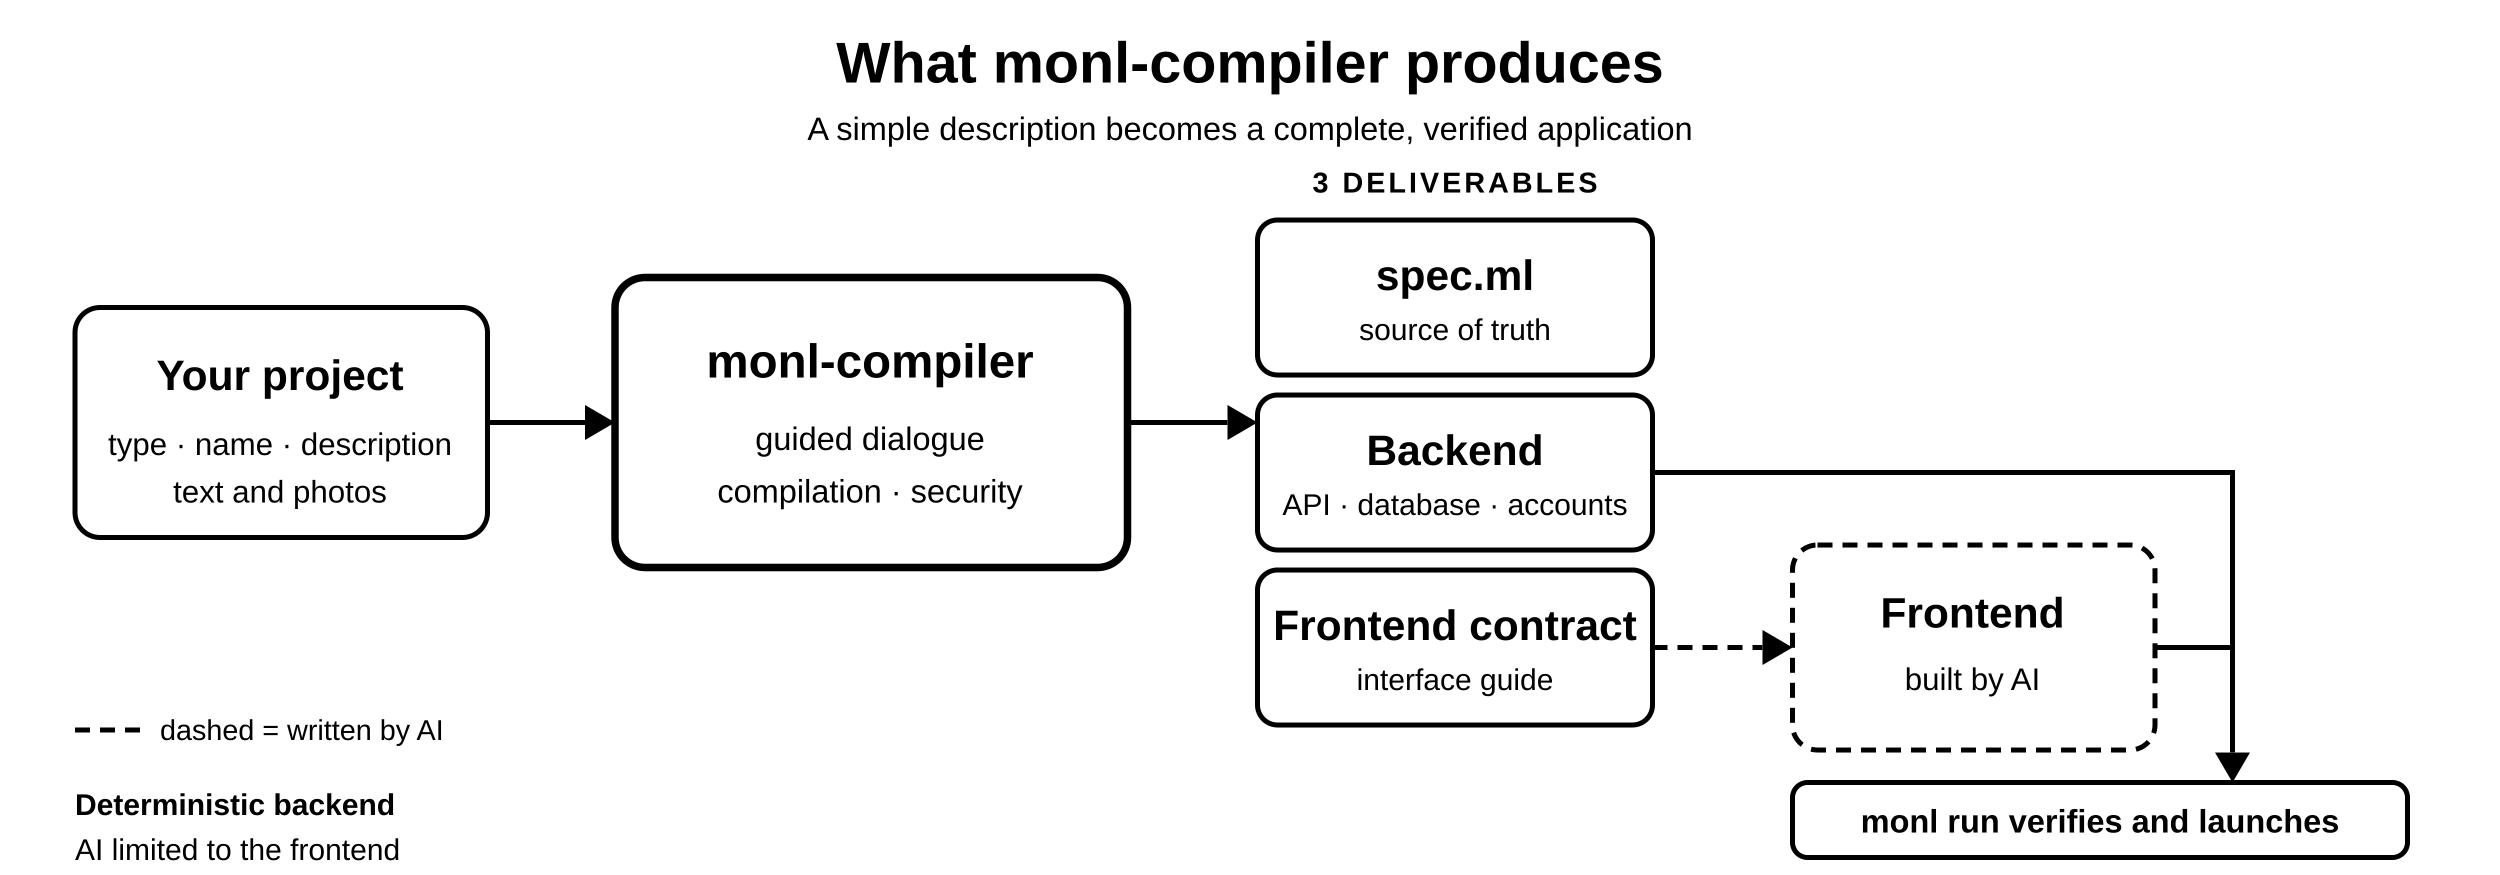
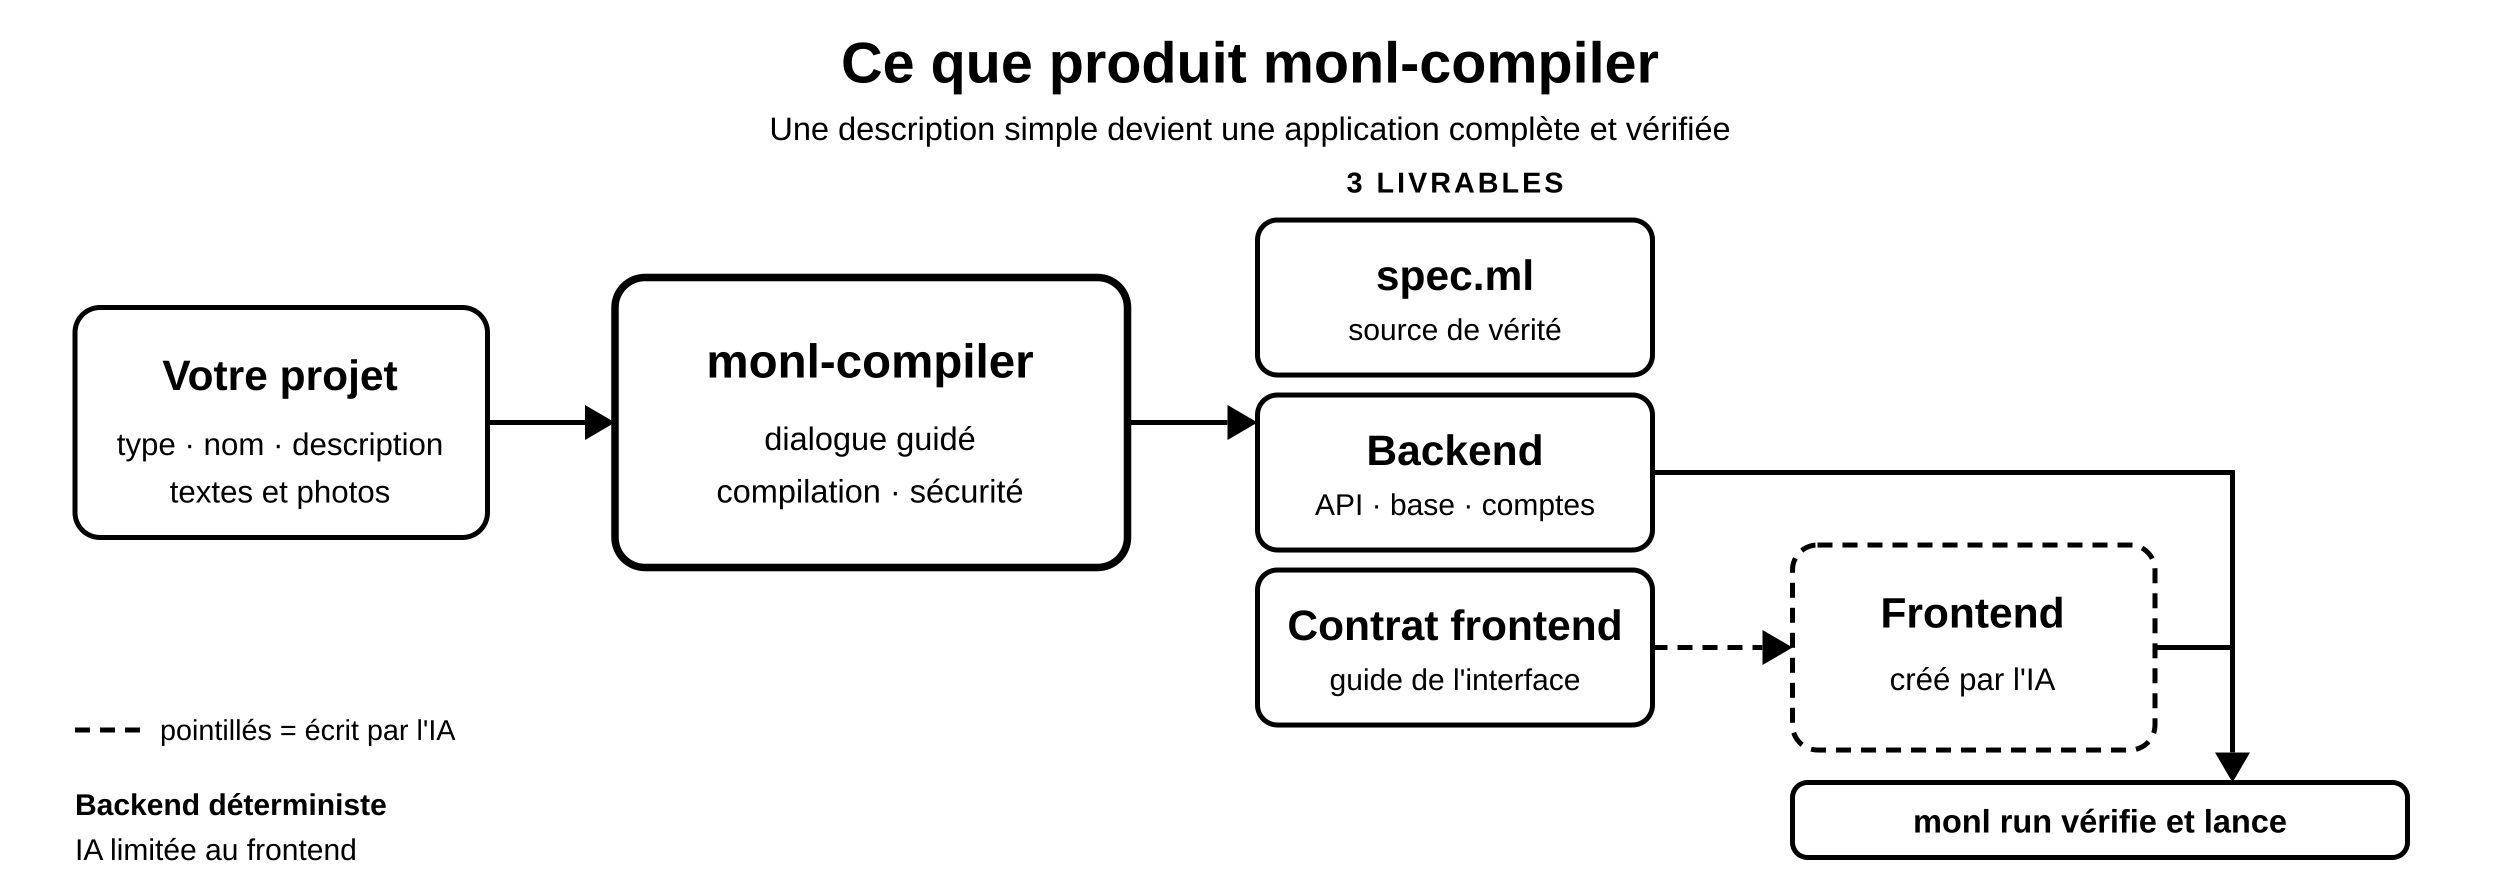
<svg xmlns="http://www.w3.org/2000/svg" viewBox="0 0 1000 350" width="1000" height="350" role="img" aria-labelledby="title desc" font-family="Arial,Helvetica,sans-serif">
  <rect width="1000" height="350" fill="#ffffff" />
-   <text x="500" y="33" text-anchor="middle" font-size="23" font-weight="700" fill="#000000">What monl-compiler produces</text>
-   <text x="500" y="56" text-anchor="middle" font-size="13" fill="#000000">A simple description becomes a complete, verified application</text>
+   <text x="500" y="33" text-anchor="middle" font-size="23" font-weight="700" fill="#000000">Ce que produit monl-compiler</text>
+   <text x="500" y="56" text-anchor="middle" font-size="13" fill="#000000">Une description simple devient une application complète et vérifiée</text>
  <rect x="30" y="123" width="165" height="92" rx="10" fill="#ffffff" stroke="#000000" stroke-width="2" />
-   <text x="112" y="156" text-anchor="middle" font-size="17" font-weight="700" fill="#000000">Your project</text>
-   <text x="112" y="182" text-anchor="middle" font-size="12.5" fill="#000000">type · name · description</text>
-   <text x="112" y="201" text-anchor="middle" font-size="12.5" fill="#000000">text and photos</text>
+   <text x="112" y="156" text-anchor="middle" font-size="17" font-weight="700" fill="#000000">Votre projet</text>
+   <text x="112" y="182" text-anchor="middle" font-size="12.5" fill="#000000">type · nom · description</text>
+   <text x="112" y="201" text-anchor="middle" font-size="12.5" fill="#000000">textes et photos</text>
  <line x1="195" y1="169" x2="234" y2="169" stroke="#000000" stroke-width="2" />
  <polygon points="234,162 246,169 234,176" fill="#000000" />
  <rect x="246" y="111" width="205" height="116" rx="12" fill="#ffffff" stroke="#000000" stroke-width="3" />
  <text x="348" y="151" text-anchor="middle" font-size="19" font-weight="700" fill="#000000">monl-compiler</text>
-   <text x="348" y="180" text-anchor="middle" font-size="13" fill="#000000">guided dialogue</text>
-   <text x="348" y="201" text-anchor="middle" font-size="13" fill="#000000">compilation · security</text>
+   <text x="348" y="180" text-anchor="middle" font-size="13" fill="#000000">dialogue guidé</text>
+   <text x="348" y="201" text-anchor="middle" font-size="13" fill="#000000">compilation · sécurité</text>
  <line x1="451" y1="169" x2="491" y2="169" stroke="#000000" stroke-width="2" />
  <polygon points="491,162 503,169 491,176" fill="#000000" />
-   <text x="582" y="77" text-anchor="middle" font-size="11.5" font-weight="700" letter-spacing="1.2" fill="#000000">3 DELIVERABLES</text>
+   <text x="582" y="77" text-anchor="middle" font-size="11.5" font-weight="700" letter-spacing="1.2" fill="#000000">3 LIVRABLES</text>
  <rect x="503" y="88" width="158" height="62" rx="8" fill="#ffffff" stroke="#000000" stroke-width="2" />
  <text x="582" y="116" text-anchor="middle" font-size="17" font-weight="700" fill="#000000">spec.ml</text>
-   <text x="582" y="136" text-anchor="middle" font-size="12" fill="#000000">source of truth</text>
+   <text x="582" y="136" text-anchor="middle" font-size="12" fill="#000000">source de vérité</text>
  <rect x="503" y="158" width="158" height="62" rx="8" fill="#ffffff" stroke="#000000" stroke-width="2" />
  <text x="582" y="186" text-anchor="middle" font-size="17" font-weight="700" fill="#000000">Backend</text>
-   <text x="582" y="206" text-anchor="middle" font-size="12" fill="#000000">API · database · accounts</text>
+   <text x="582" y="206" text-anchor="middle" font-size="12" fill="#000000">API · base · comptes</text>
  <rect x="503" y="228" width="158" height="62" rx="8" fill="#ffffff" stroke="#000000" stroke-width="2" />
-   <text x="582" y="256" text-anchor="middle" font-size="17" font-weight="700" fill="#000000">Frontend contract</text>
-   <text x="582" y="276" text-anchor="middle" font-size="12" fill="#000000">interface guide</text>
+   <text x="582" y="256" text-anchor="middle" font-size="17" font-weight="700" fill="#000000">Contrat frontend</text>
+   <text x="582" y="276" text-anchor="middle" font-size="12" fill="#000000">guide de l'interface</text>
  <line x1="661" y1="259" x2="705" y2="259" stroke="#000000" stroke-width="2" stroke-dasharray="6 4" />
  <polygon points="705,252 717,259 705,266" fill="#000000" />
  <rect x="717" y="218" width="145" height="82" rx="10" fill="#ffffff" stroke="#000000" stroke-width="2" stroke-dasharray="6 4" />
  <text x="789" y="251" text-anchor="middle" font-size="17" font-weight="700" fill="#000000">Frontend</text>
-   <text x="789" y="276" text-anchor="middle" font-size="12.5" fill="#000000">built by AI</text>
+   <text x="789" y="276" text-anchor="middle" font-size="12.5" fill="#000000">créé par l'IA</text>
  <path d="M661 189H893V236" fill="none" stroke="#000000" stroke-width="2" />
  <path d="M862 259H893" fill="none" stroke="#000000" stroke-width="2" />
  <line x1="893" y1="236" x2="893" y2="301" stroke="#000000" stroke-width="2" />
  <polygon points="886,301 893,313 900,301" fill="#000000" />
  <rect x="717" y="313" width="246" height="30" rx="6" fill="#ffffff" stroke="#000000" stroke-width="2" />
-   <text x="840" y="333" text-anchor="middle" font-size="13" font-weight="700" fill="#000000">monl run verifies and launches</text>
+   <text x="840" y="333" text-anchor="middle" font-size="13" font-weight="700" fill="#000000">monl run vérifie et lance</text>
  <line x1="30" y1="292" x2="58" y2="292" stroke="#000000" stroke-width="2" stroke-dasharray="6 4" />
-   <text x="64" y="296" font-size="11.5" fill="#000000">dashed = written by AI</text>
-   <text x="30" y="326" font-size="12" font-weight="700" fill="#000000">Deterministic backend</text>
-   <text x="30" y="344" font-size="12" fill="#000000">AI limited to the frontend</text>
+   <text x="64" y="296" font-size="11.5" fill="#000000">pointillés = écrit par l'IA</text>
+   <text x="30" y="326" font-size="12" font-weight="700" fill="#000000">Backend déterministe</text>
+   <text x="30" y="344" font-size="12" fill="#000000">IA limitée au frontend</text>
</svg>
